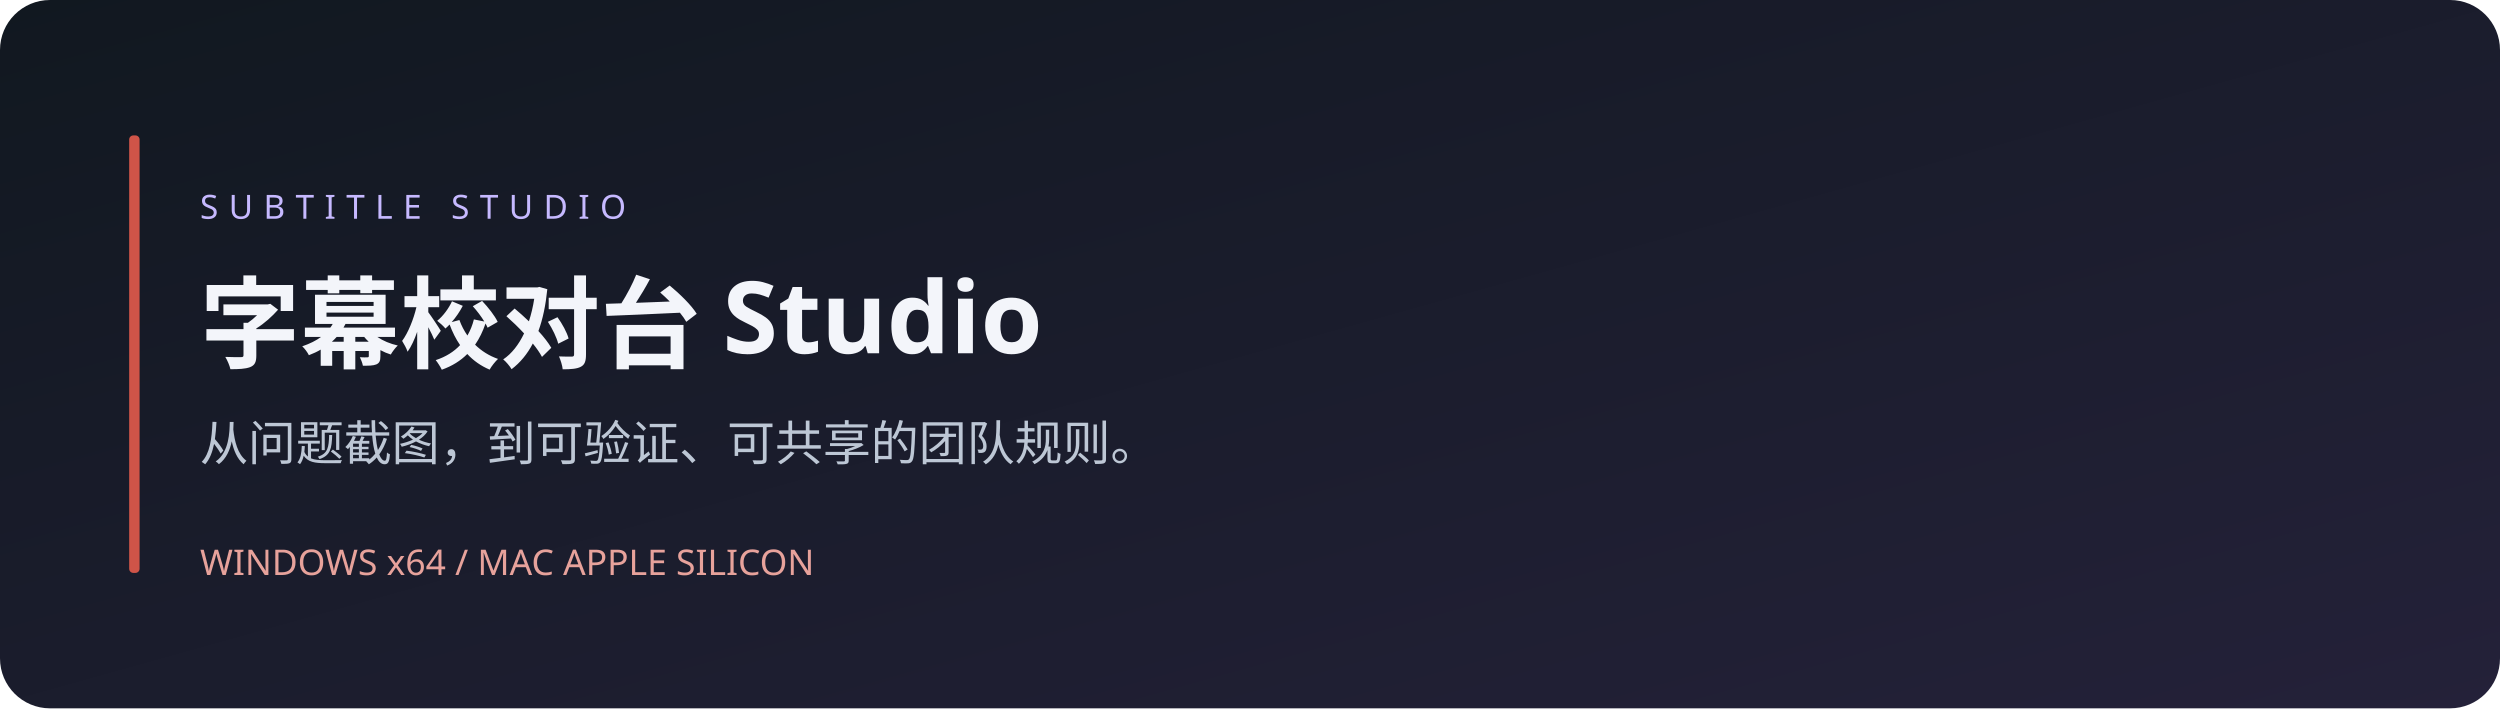
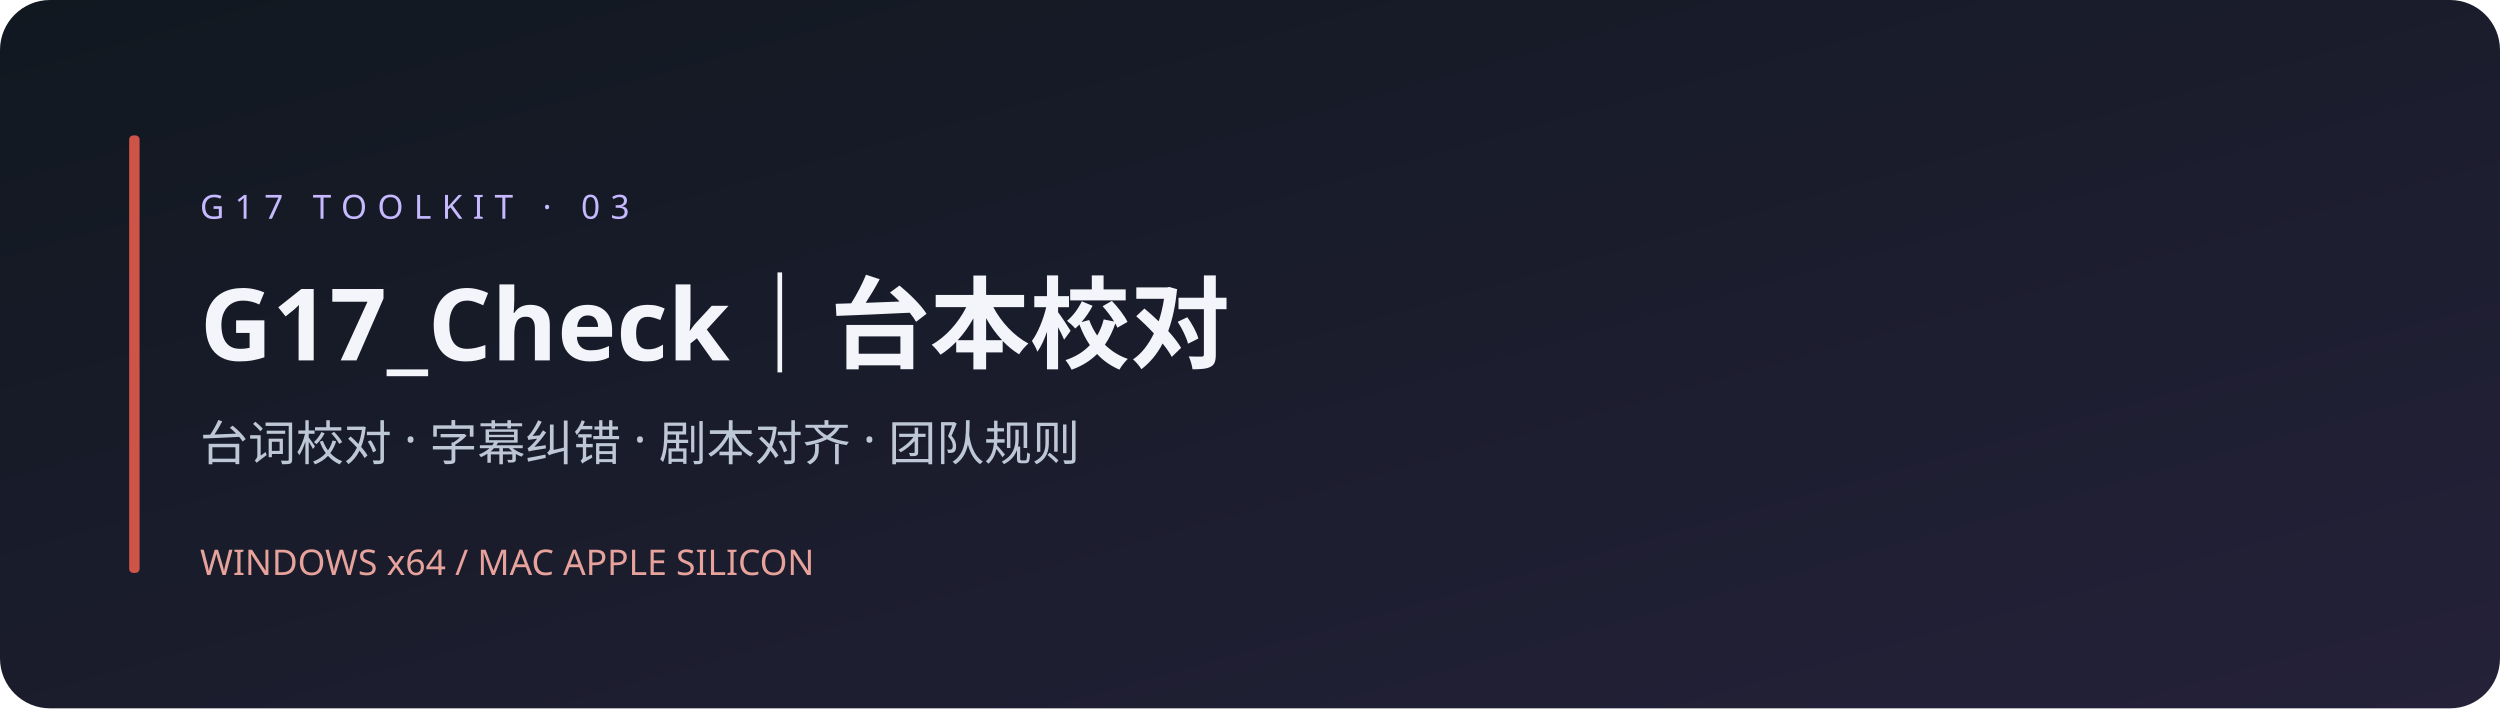
<svg xmlns="http://www.w3.org/2000/svg" width="1200" height="340" viewBox="0 0 1200 340">
  <defs>
    <linearGradient id="g" x2="1" y2="1">
      <stop stop-color="#111820" />
      <stop offset="1" stop-color="#242139" />
    </linearGradient>
  </defs>
  <rect width="1200" height="340" rx="24" fill="url(#g)" />
  <rect x="62" y="65" width="5" height="210" rx="2" fill="#cf5448" />
-   <text x="96" y="105" fill="#c6b9ff" font-size="16" letter-spacing="5" font-family="sans-serif">SUBTITLE STUDIO</text>
-   <text x="96" y="173" fill="#f3f5fa" font-size="48" font-weight="700" font-family="Microsoft YaHei,sans-serif">字幕校对台 Studio</text>
-   <text x="96" y="221" fill="#bdc7d5" font-size="23" font-family="Microsoft YaHei,sans-serif">从问题截图，到可验证、可共享的团队规则。</text>
+   <text x="96" y="105" fill="#c6b9ff" font-size="16" letter-spacing="5" font-family="sans-serif">G17 TOOLKIT · 03</text>
+   <text x="96" y="173" fill="#f3f5fa" font-size="48" font-weight="700" font-family="Microsoft YaHei,sans-serif">G17_Check｜台本校对</text>
+   <text x="96" y="221" fill="#bdc7d5" font-size="23" font-family="Microsoft YaHei,sans-serif">台词校对 · 字幕纠错 · 剧本对齐 · 团队规则</text>
  <text x="96" y="276" fill="#e7a29b" font-size="17" font-family="sans-serif">WINDOWS x64  /  MAC APPLE SILICON</text>
</svg>
